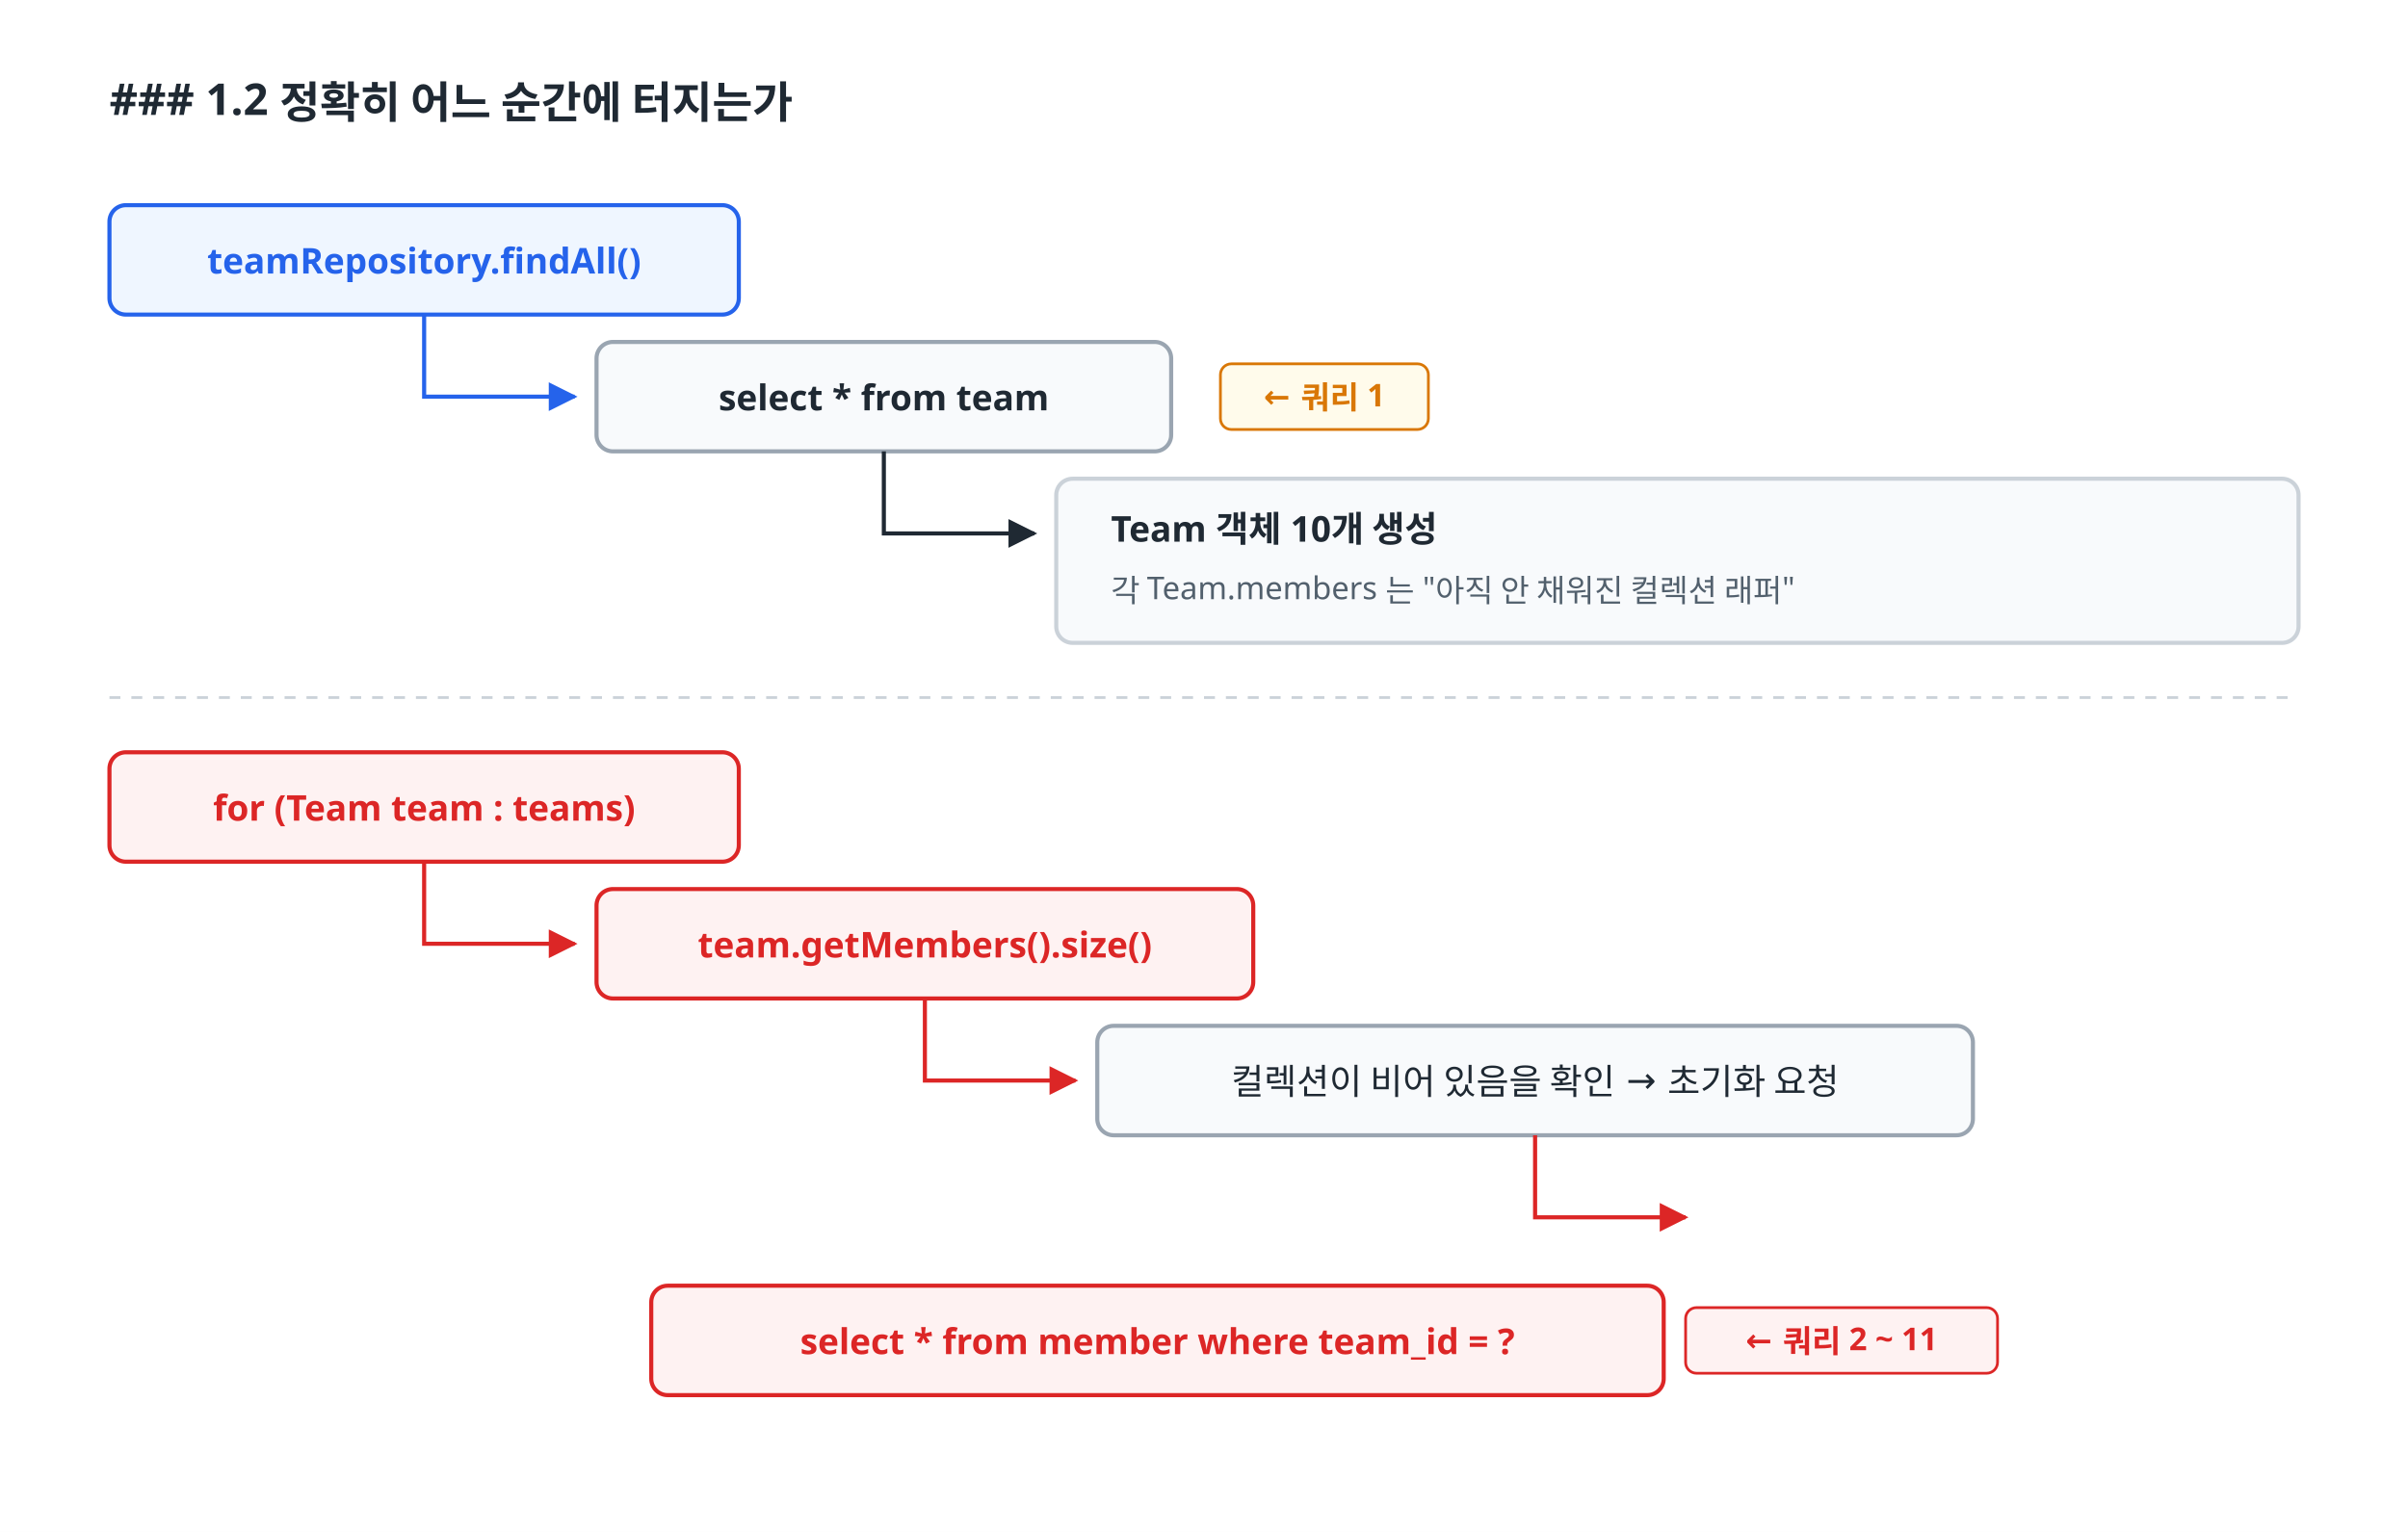
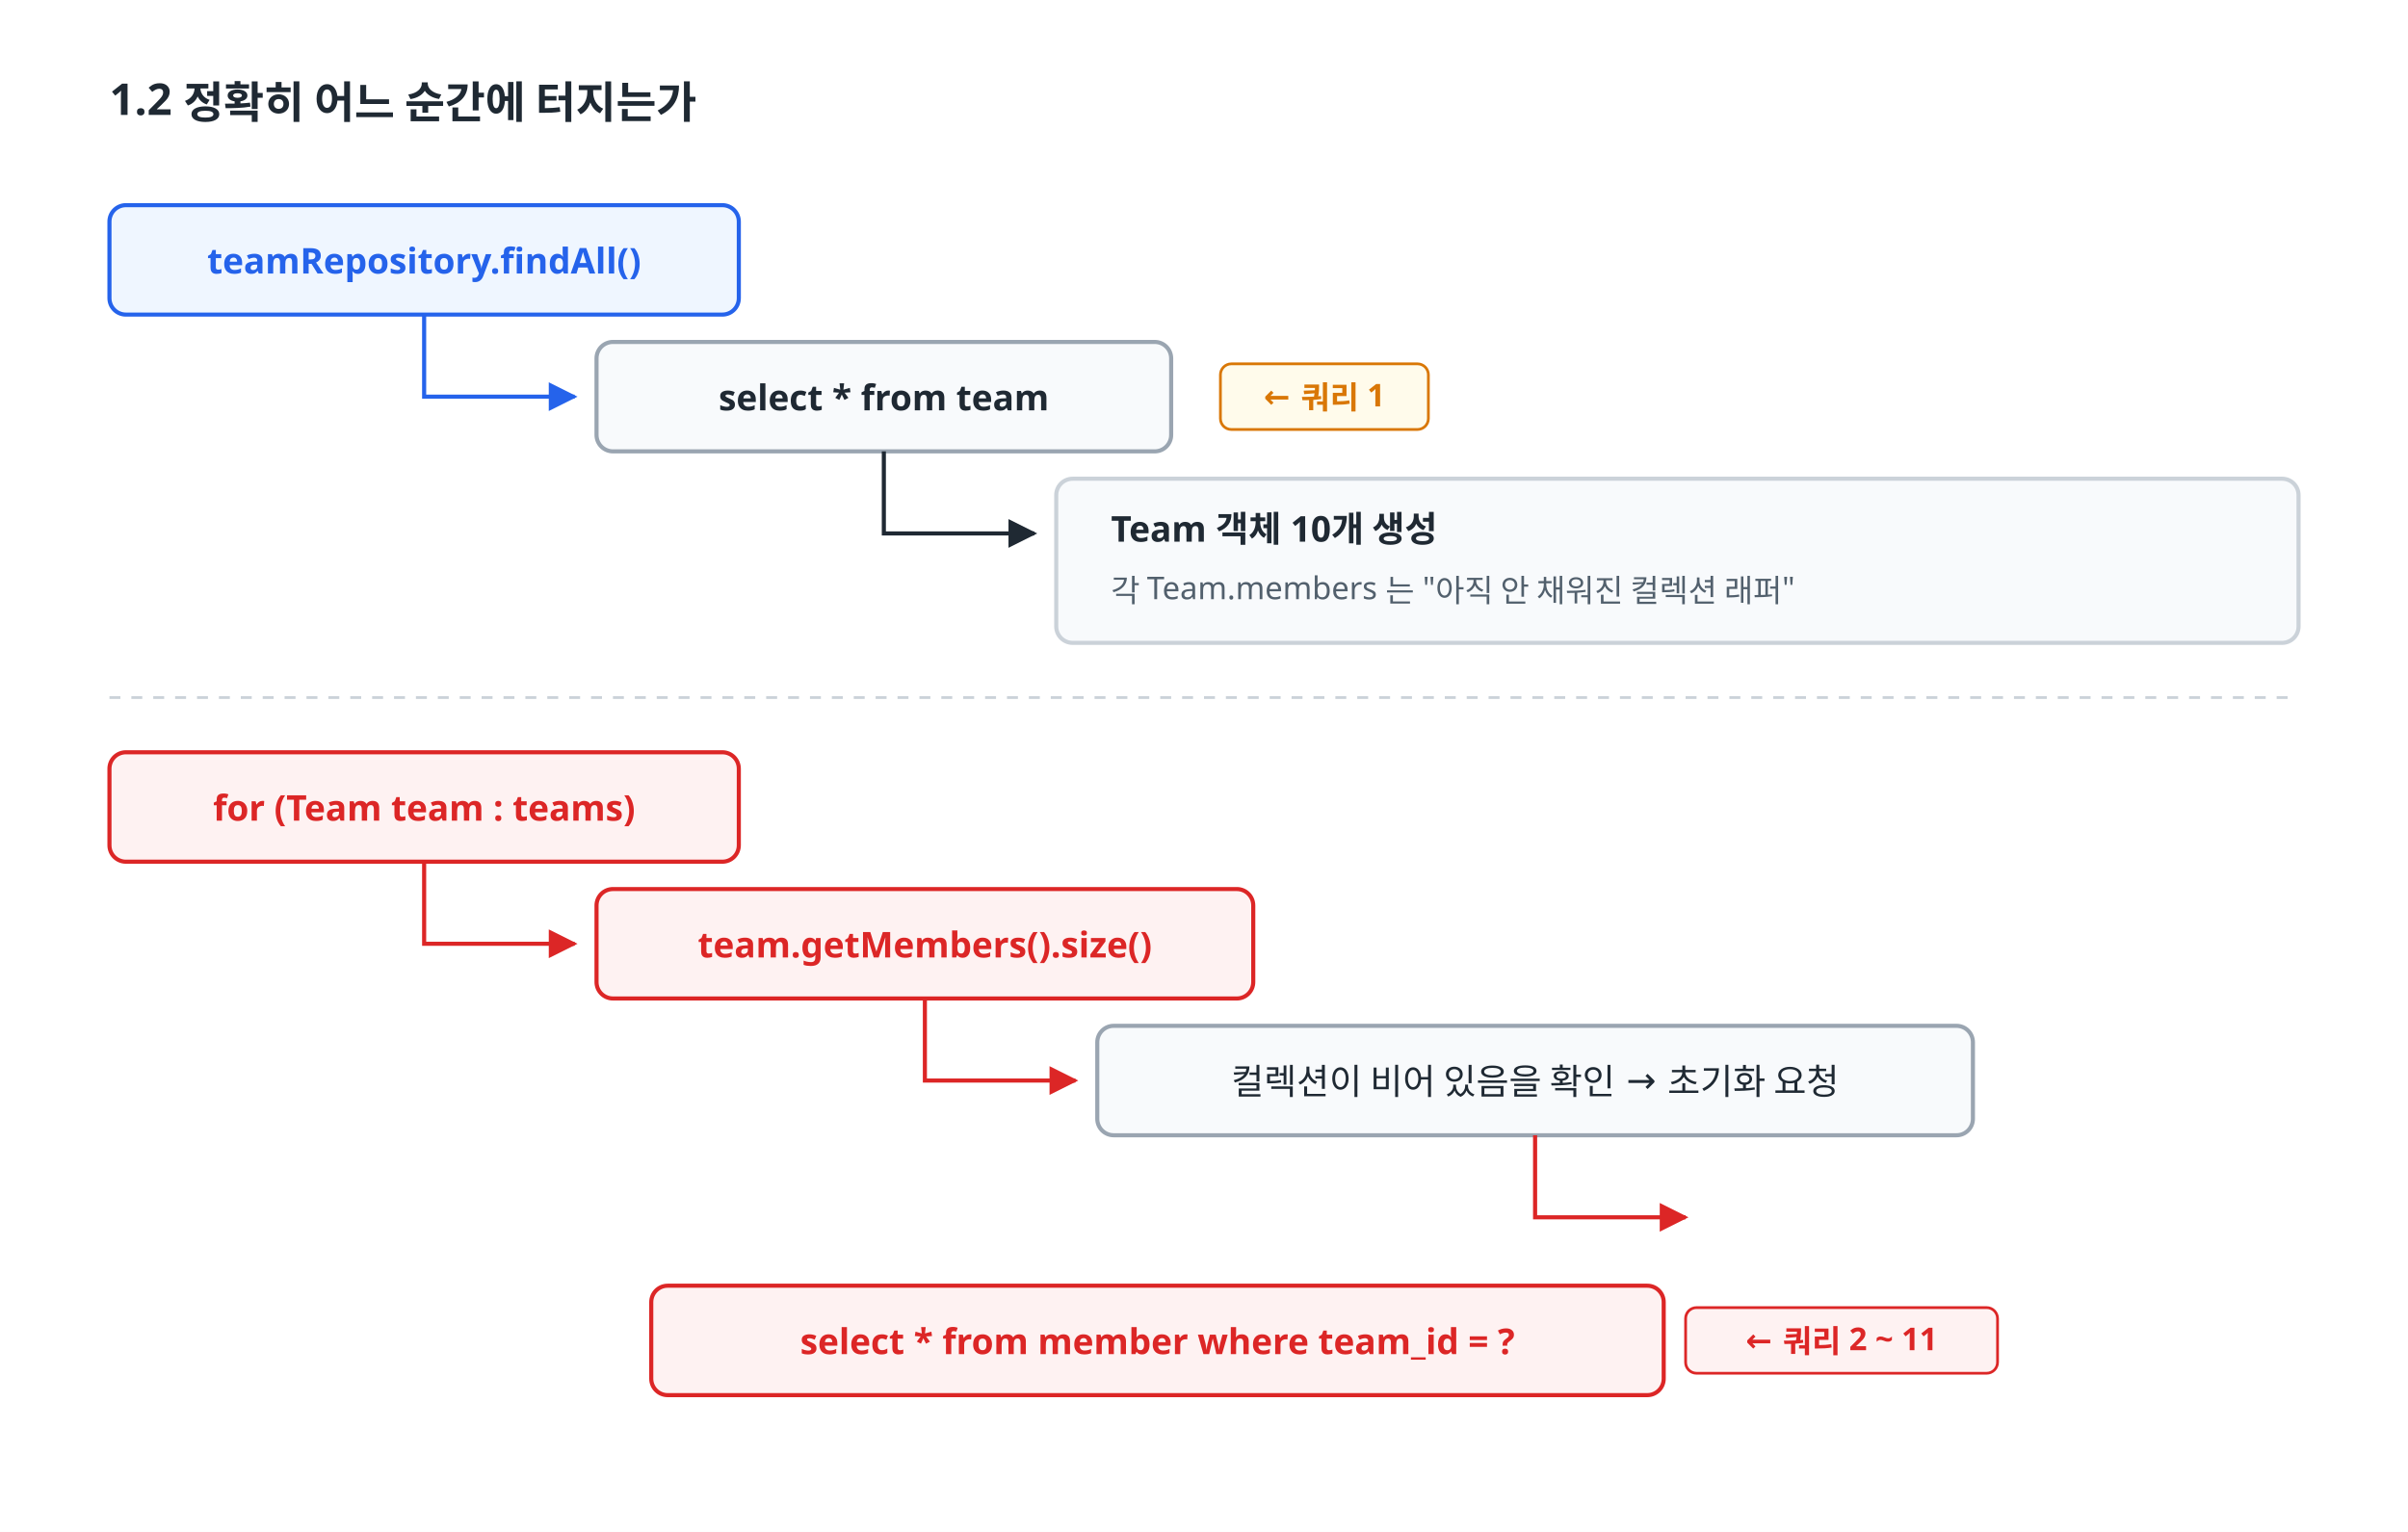
<svg xmlns="http://www.w3.org/2000/svg" viewBox="0 0 880 560" width="880" height="560" font-family="'Malgun Gothic','Apple SD Gothic Neo','Noto Sans KR','Segoe UI',sans-serif" role="img" aria-labelledby="t d">
  <rect width="880" height="560" fill="#ffffff" />
  <defs>
    <marker id="a-blue" viewBox="0 0 10 10" refX="9" refY="5" markerWidth="7" markerHeight="7" orient="auto-start-reverse">
      <path d="M0,0 L10,5 L0,10 z" fill="#2563eb" />
    </marker>
    <marker id="a-red" viewBox="0 0 10 10" refX="9" refY="5" markerWidth="7" markerHeight="7" orient="auto-start-reverse">
      <path d="M0,0 L10,5 L0,10 z" fill="#dc2626" />
    </marker>
    <marker id="a-ink" viewBox="0 0 10 10" refX="9" refY="5" markerWidth="7" markerHeight="7" orient="auto-start-reverse">
      <path d="M0,0 L10,5 L0,10 z" fill="#1f2933" />
    </marker>
  </defs>
-   <text x="40" y="42" font-size="16" font-weight="bold" fill="#1f2933">### 1.2 정확히 어느 순간에 터지는가</text>
+   <text x="40" y="42" font-size="16" font-weight="bold" fill="#1f2933">1.2 정확히 어느 순간에 터지는가</text>
  <rect x="40" y="75" width="230" height="40" rx="6" fill="#eff6ff" stroke="#2563eb" stroke-width="1.5" />
  <text x="155" y="100" font-size="13" font-weight="bold" fill="#2563eb" text-anchor="middle">teamRepository.findAll()</text>
  <path d="M 155,115 L 155,145 L 210,145" fill="none" stroke="#2563eb" stroke-width="1.5" marker-end="url(#a-blue)" />
  <rect x="218" y="125" width="210" height="40" rx="6" fill="#f8fafc" stroke="#9aa5b1" stroke-width="1.5" />
  <text x="323" y="150" font-size="13" font-weight="bold" stroke="none" fill="#1f2933" text-anchor="middle">select * from team</text>
  <rect x="446" y="133" width="76" height="24" rx="4" fill="#fffbeb" stroke="#d97706" stroke-width="1" />
  <text x="484" y="149" font-size="11.5" font-weight="bold" fill="#d97706" text-anchor="middle">← 쿼리 1</text>
  <path d="M 323,165 L 323,195 L 378,195" fill="none" stroke="#1f2933" stroke-width="1.5" marker-end="url(#a-ink)" />
  <rect x="386" y="175" width="454" height="60" rx="6" fill="#f8fafc" stroke="#cbd2d9" stroke-width="1.5" />
  <text x="406" y="198" font-size="13" font-weight="bold" fill="#1f2933">Team 객체 10개 생성</text>
  <text x="406" y="220" font-size="11.5" fill="#52606d">각 Team.members 는 "아직 안 채워진 컬렉션 래퍼"</text>
  <path d="M 40,255 L 840,255" fill="none" stroke="#cbd2d9" stroke-width="1" stroke-dasharray="4 4" />
  <rect x="40" y="275" width="230" height="40" rx="6" fill="#fef2f2" stroke="#dc2626" stroke-width="1.5" />
  <text x="155" y="300" font-size="13" font-weight="bold" fill="#dc2626" text-anchor="middle">for (Team team : teams)</text>
  <path d="M 155,315 L 155,345 L 210,345" fill="none" stroke="#dc2626" stroke-width="1.5" marker-end="url(#a-red)" />
  <rect x="218" y="325" width="240" height="40" rx="6" fill="#fef2f2" stroke="#dc2626" stroke-width="1.5" />
  <text x="338" y="350" font-size="13" font-weight="bold" fill="#dc2626" text-anchor="middle">team.getMembers().size()</text>
  <path d="M 338,365 L 338,395 L 393,395" fill="none" stroke="#dc2626" stroke-width="1.5" marker-end="url(#a-red)" />
  <rect x="401" y="375" width="320" height="40" rx="6" fill="#f8fafc" stroke="#9aa5b1" stroke-width="1.5" />
  <text x="561" y="400" font-size="13" fill="#1f2933" text-anchor="middle">컬렉션이 비어 있음을 확인 → 초기화 요청</text>
  <path d="M 561,415 L 561,445 L 616,445" fill="none" stroke="#dc2626" stroke-width="1.5" marker-end="url(#a-red)" />
  <rect x="238" y="470" width="370" height="40" rx="6" fill="#fef2f2" stroke="#dc2626" stroke-width="1.5" />
  <text x="423" y="495" font-size="13" font-weight="bold" fill="#dc2626" text-anchor="middle">select * from member where team_id = ?</text>
  <rect x="616" y="478" width="114" height="24" rx="4" fill="#fef2f2" stroke="#dc2626" stroke-width="1" />
  <text x="673" y="494" font-size="11.5" font-weight="bold" fill="#dc2626" text-anchor="middle">← 쿼리 2 ~ 11</text>
</svg>
